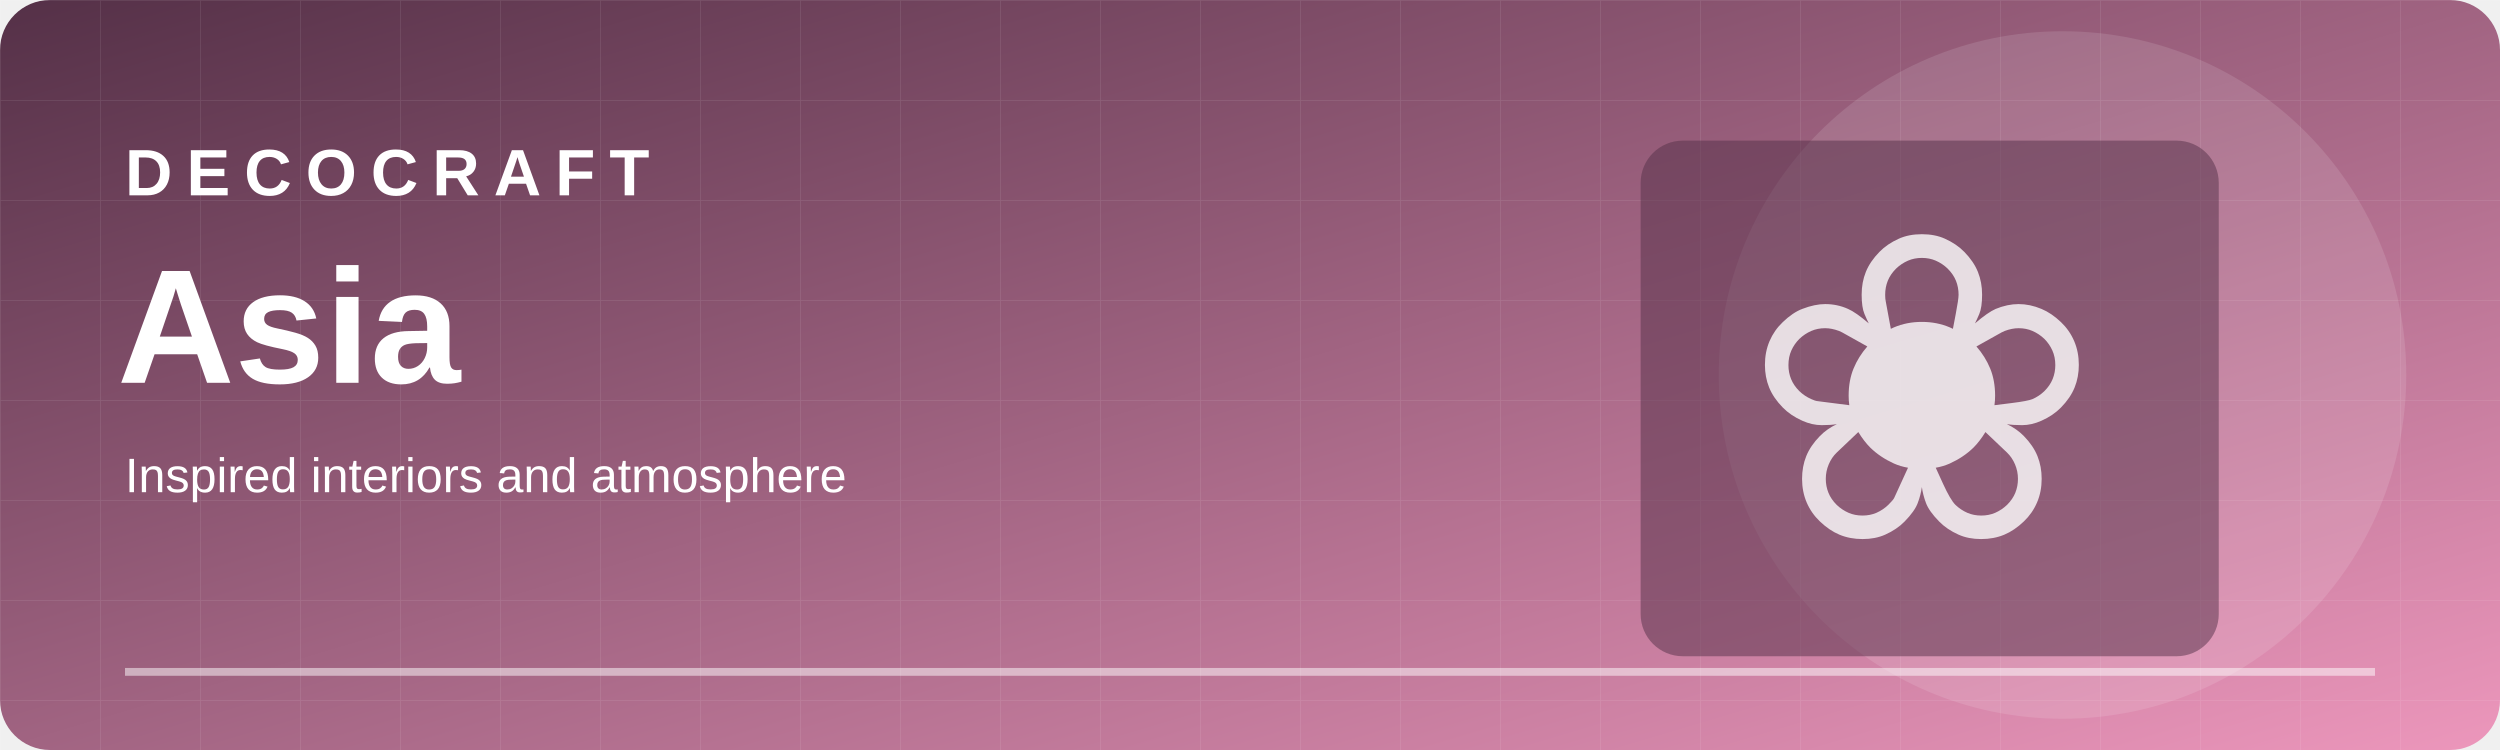
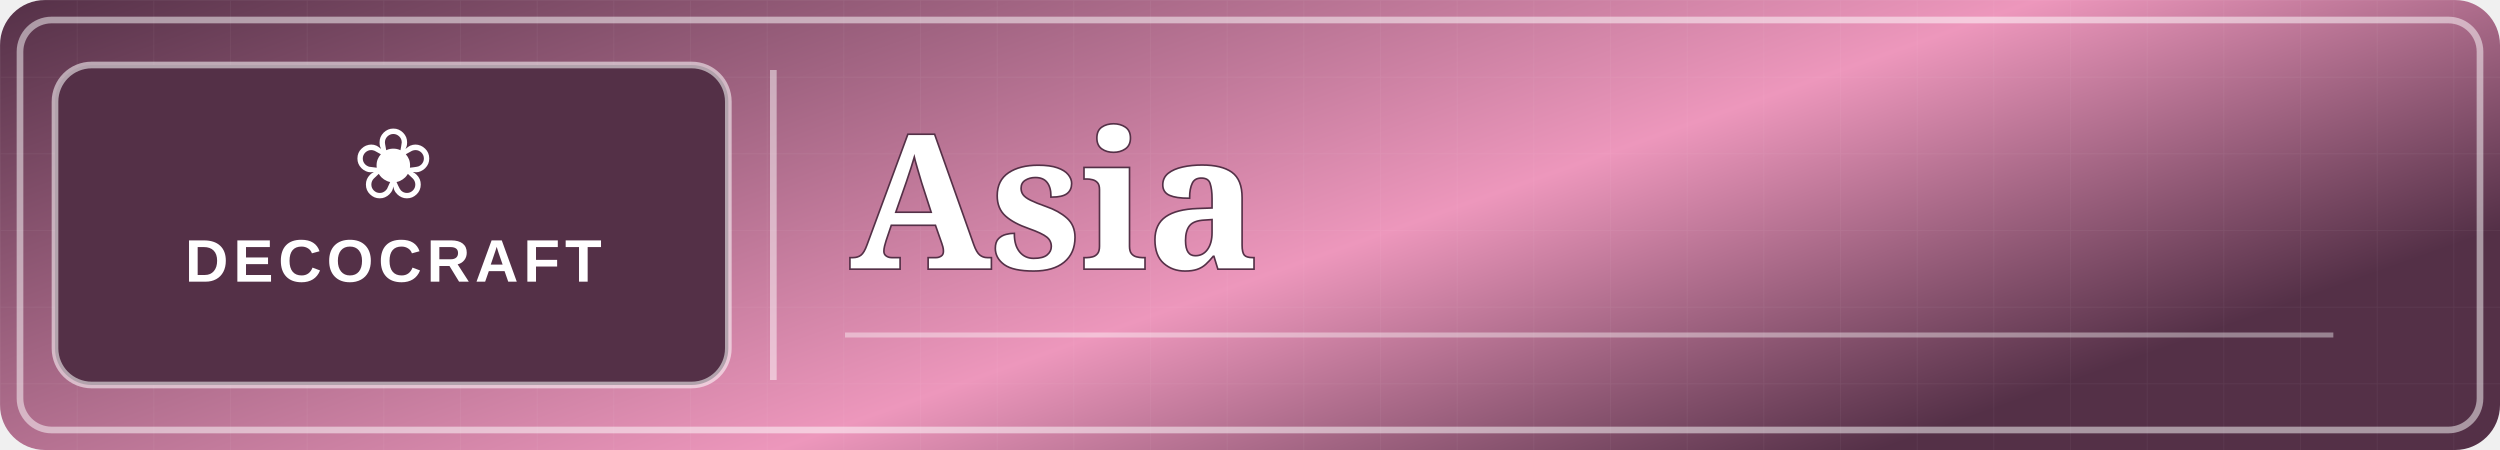
- <svg xmlns="http://www.w3.org/2000/svg" viewBox="0 0 1600 480" width="1600" height="480">
+ <svg xmlns="http://www.w3.org/2000/svg" viewBox="0 0 1500 270" width="1500" height="270" role="img" aria-label="Decocraft Asia title banner">
  <defs>
-     <linearGradient id="bg" x2="1" y2="1">
+     <linearGradient id="bg" x1="0" x2="1" y2="0.5">
      <stop stop-color="#543047" />
-       <stop offset="1" stop-color="#ed97bc" />
+       <stop offset=".65" stop-color="#ed97bc" />
+       <stop offset="1" stop-color="#543047" />
    </linearGradient>
-     <pattern id="p" width="64" height="64" patternUnits="userSpaceOnUse">
-       <path d="M64 0H0V64" fill="none" stroke="#fff" stroke-opacity=".1" />
+     <pattern id="tiles" width="46" height="46" patternUnits="userSpaceOnUse">
+       <path d="M46 0H0V46" stroke="#fff" stroke-opacity=".05" fill="none" />
    </pattern>
  </defs>
-   <rect width="1600" height="480" rx="32" fill="url(#bg)" />
-   <rect width="1600" height="480" fill="url(#p)" />
-   <circle cx="1320" cy="240" r="220" fill="#fff" opacity=".12" />
-   <rect x="1050" y="90" width="370" height="330" rx="27" fill="#543047" opacity=".5" />
-   <text x="1230" y="345" font-size="275" text-anchor="middle" font-family="DejaVu Sans,Arial,sans-serif" fill="#fff" opacity=".8">❀</text>
-   <text x="80" y="125" font-family="Arial,sans-serif" font-size="42" font-weight="bold" fill="#fff" letter-spacing="9">DECOCRAFT</text>
-   <text x="75" y="245" font-family="Arial,sans-serif" font-weight="900" font-size="104" fill="#fff">Asia</text>
-   <text x="80" y="315" font-family="Arial,sans-serif" font-size="31" fill="#fff">Inspired interiors and atmosphere</text>
-   <path d="M80 430H1520" stroke="#fff" opacity=".5" stroke-width="5" />
+   <rect width="1500" height="270" rx="27" fill="url(#bg)" />
+   <rect width="1500" height="270" rx="27" fill="url(#tiles)" />
+   <rect x="12" y="12" width="1476" height="246" rx="19" stroke="#fff" stroke-opacity=".5" stroke-width="4" fill="none" />
+   <rect x="33" y="39" width="404" height="192" rx="22" fill="#543047" stroke="#fff" stroke-opacity=".55" stroke-width="4" />
+   <text x="236" y="119" text-anchor="middle" font-family="DejaVu Sans,Arial,sans-serif" font-size="59" fill="#fff">❀</text>
+   <text x="236" y="169" text-anchor="middle" font-family="Arial,sans-serif" font-weight="900" font-size="36" letter-spacing="3" fill="#fff">DECOCRAFT</text>
+   <path d="M464 42V228" stroke="#fff" stroke-opacity=".48" stroke-width="4" />
+   <text x="510" y="161" font-family="Georgia,serif" font-weight="bold" font-size="112" fill="white" stroke="#543047" stroke-width="2" paint-order="stroke">Asia</text>
+   <path d="M507 201H1400" stroke="#fff" stroke-opacity=".4" stroke-width="3" />
</svg>
